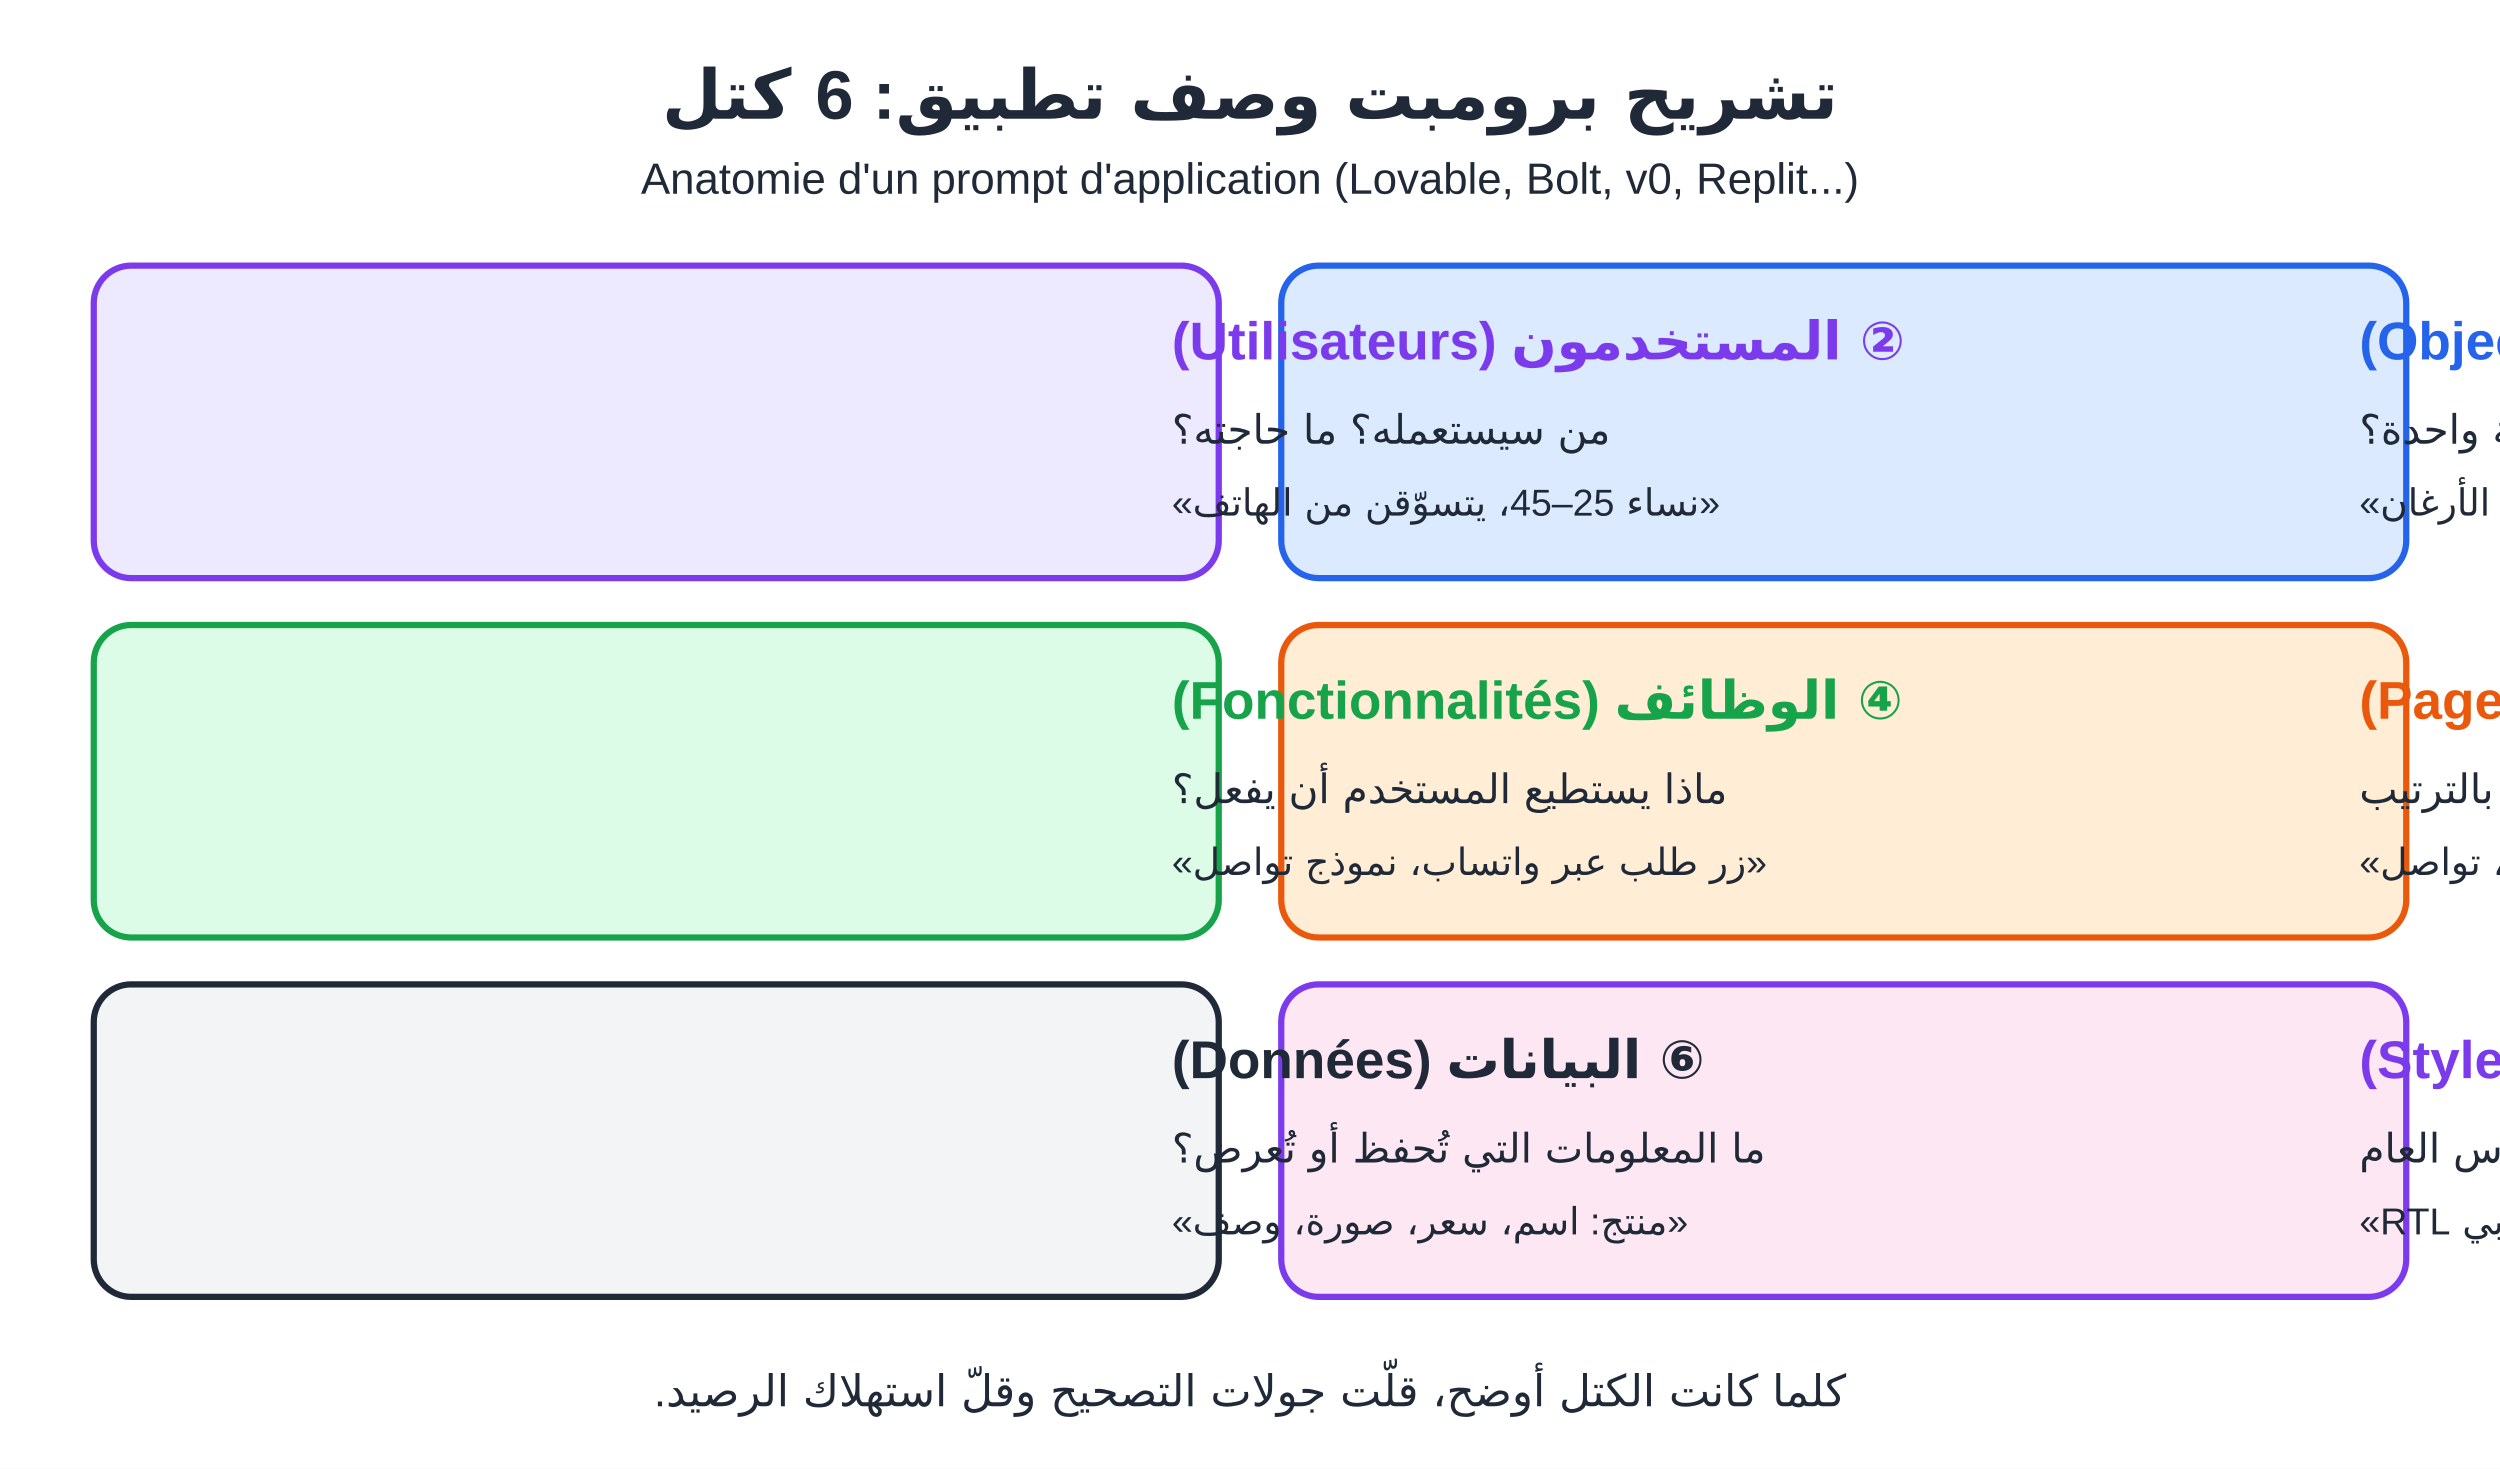
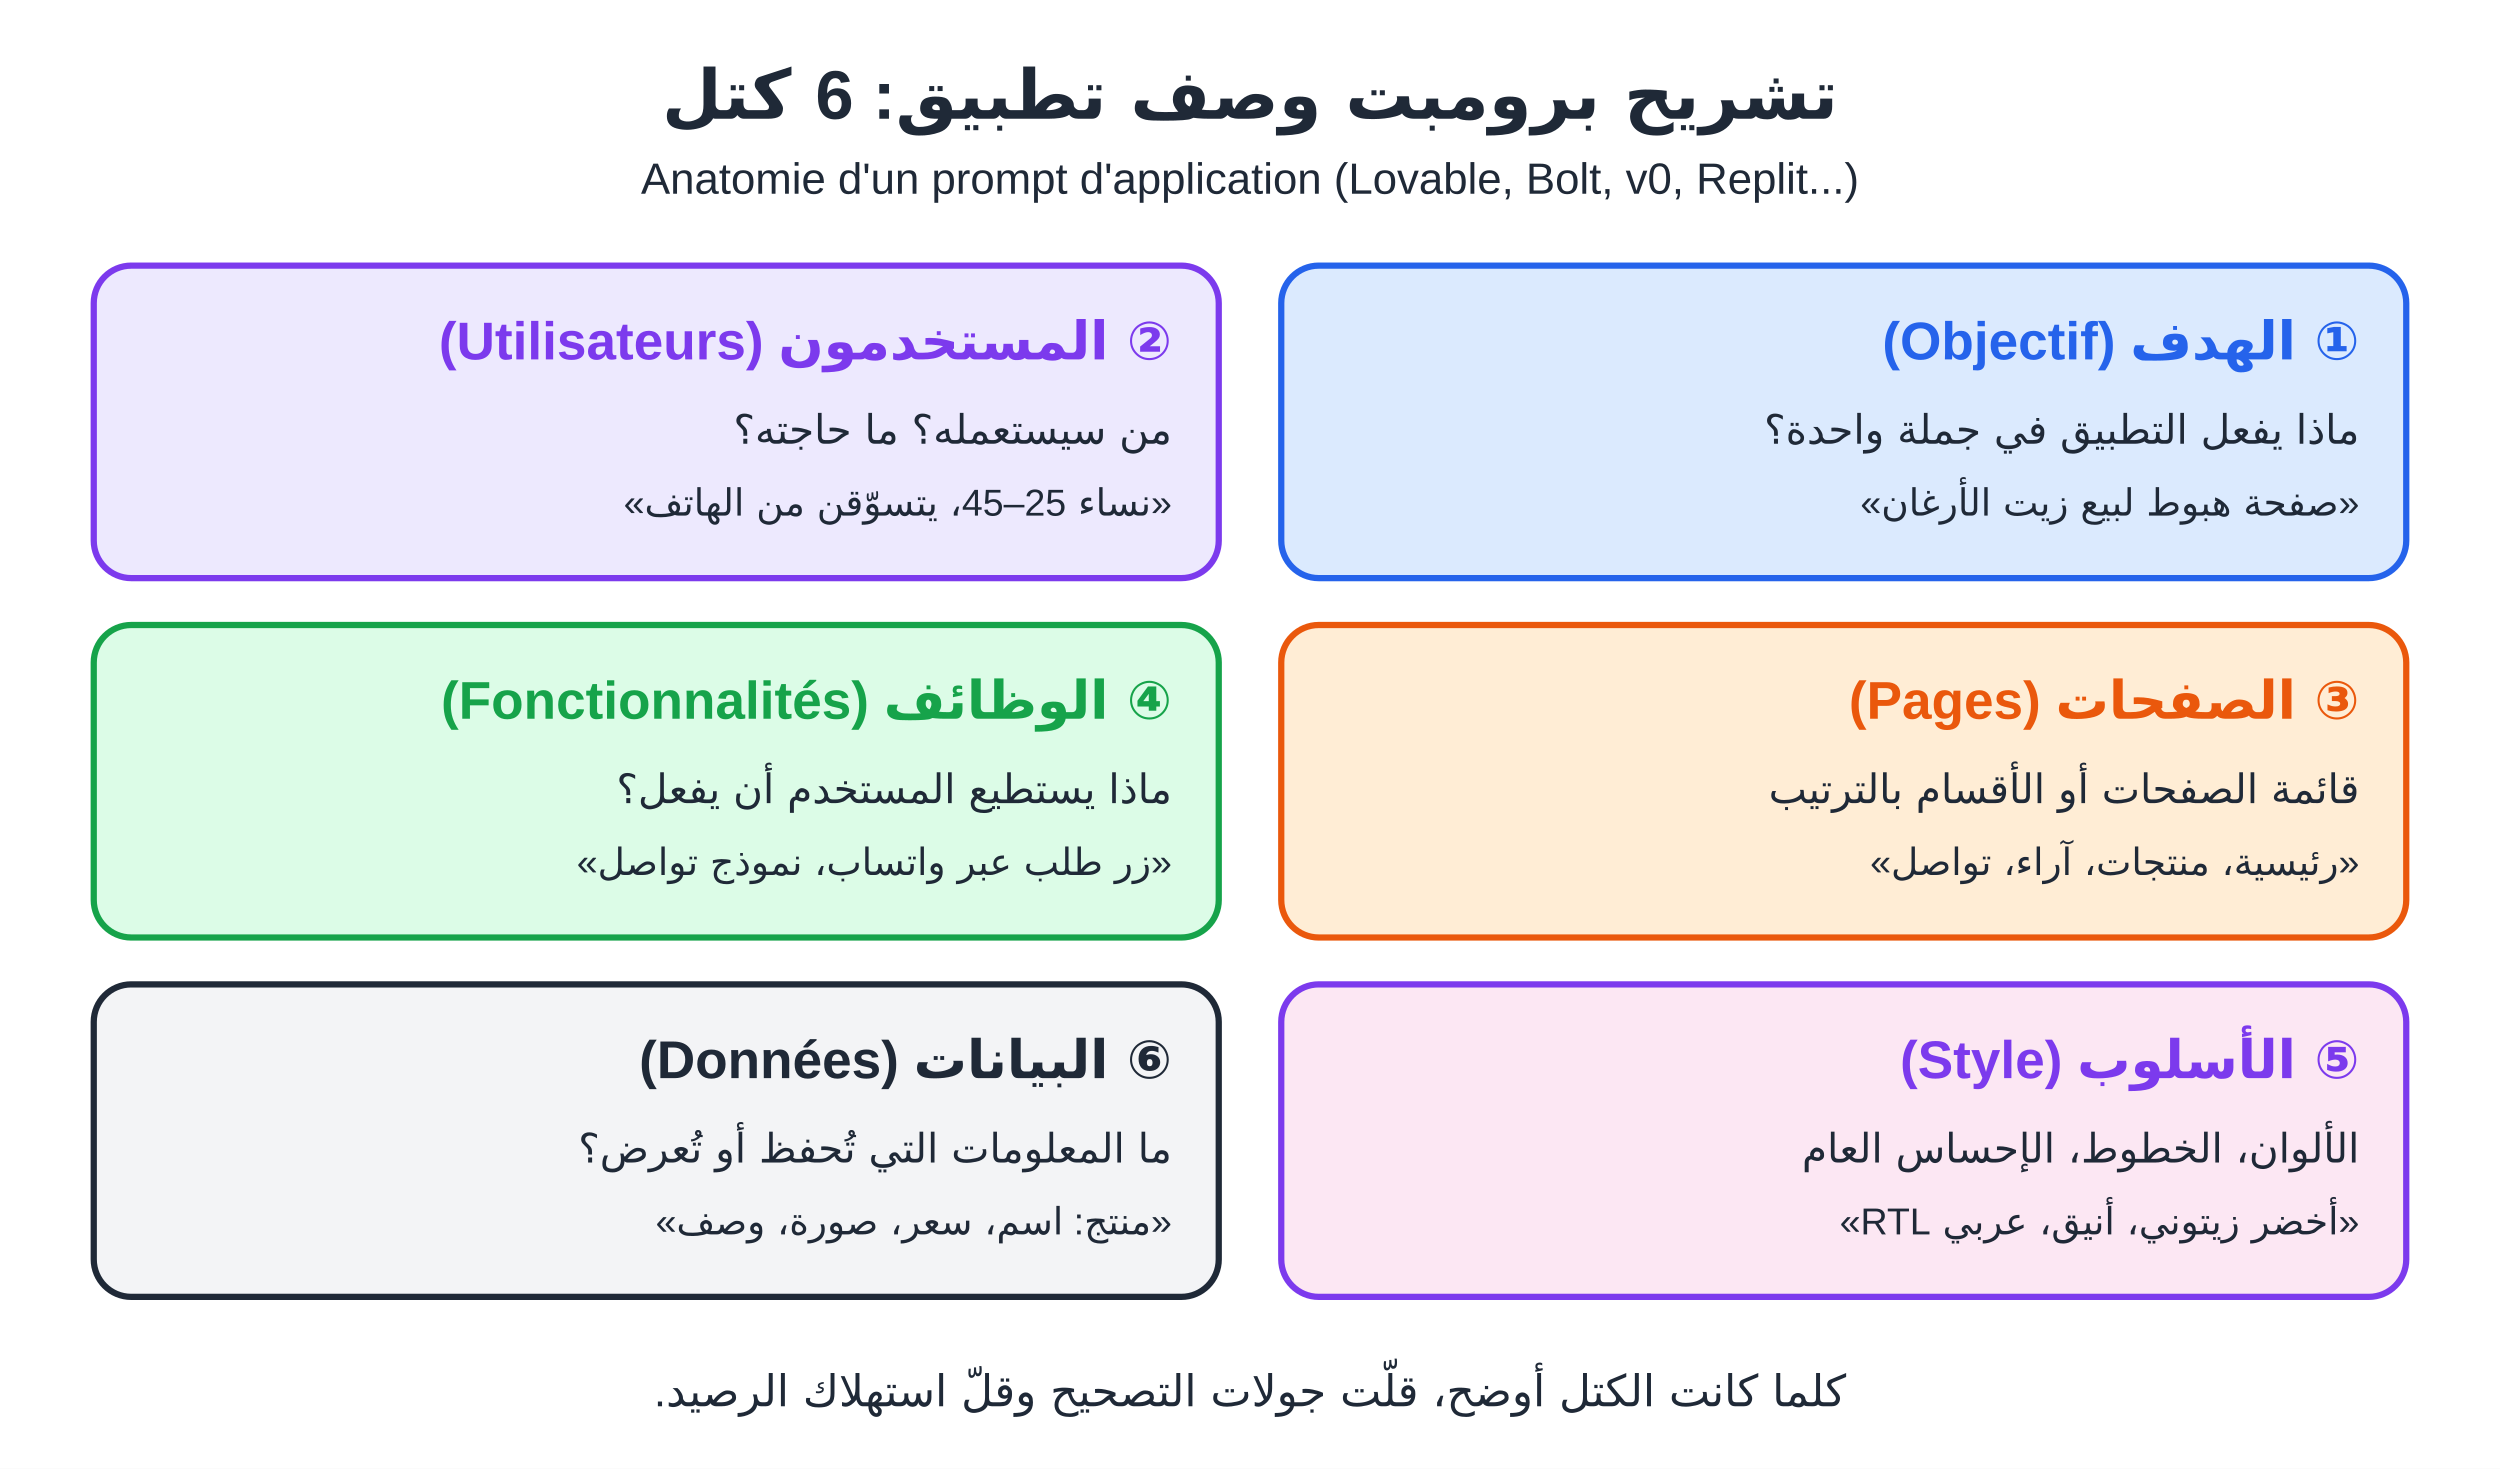
<svg xmlns="http://www.w3.org/2000/svg" viewBox="0 0 800 470" width="800" height="470" font-family="Tahoma, Arial, sans-serif">
  <rect width="100%" height="100%" fill="#ffffff" />
  <text x="400" y="38" font-size="22" font-weight="bold" fill="#1f2937" text-anchor="middle" direction="rtl">تشريح برومبت وصف تطبيق: 6 كتل</text>
  <text x="400" y="62" font-size="14" fill="#1f2937" text-anchor="middle">Anatomie d'un prompt d'application (Lovable, Bolt, v0, Replit...)</text>
  <g direction="rtl" text-anchor="end">
    <rect x="410" y="85" width="360" height="100" rx="12" fill="#dbeafe" stroke="#2563eb" stroke-width="2" />
-     <text x="755" y="115" font-size="17" font-weight="bold" fill="#2563eb">① الهدف (Objectif)</text>
-     <text x="755" y="142" font-size="13" fill="#1f2937">ماذا يفعل التطبيق في جملة واحدة؟</text>
-     <text x="755" y="165" font-size="12" fill="#1f2937">«صفحة هبوط لبيع زيت الأرغان»</text>
+     <text x="755" y="115" font-size="17" font-weight="bold" fill="#2563eb" text-anchor="start">① الهدف (Objectif)</text>
+     <text x="755" y="142" font-size="13" fill="#1f2937" text-anchor="start">ماذا يفعل التطبيق في جملة واحدة؟</text>
+     <text x="755" y="165" font-size="12" fill="#1f2937" text-anchor="start">«صفحة هبوط لبيع زيت الأرغان»</text>
    <rect x="30" y="85" width="360" height="100" rx="12" fill="#ede9fe" stroke="#7c3aed" stroke-width="2" />
-     <text x="375" y="115" font-size="17" font-weight="bold" fill="#7c3aed">② المستخدمون (Utilisateurs)</text>
-     <text x="375" y="142" font-size="13" fill="#1f2937">من سيستعمله؟ ما حاجته؟</text>
-     <text x="375" y="165" font-size="12" fill="#1f2937">«نساء 25–45، يتسوّقن من الهاتف»</text>
+     <text x="375" y="115" font-size="17" font-weight="bold" fill="#7c3aed" text-anchor="start">② المستخدمون (Utilisateurs)</text>
+     <text x="375" y="142" font-size="13" fill="#1f2937" text-anchor="start">من سيستعمله؟ ما حاجته؟</text>
+     <text x="375" y="165" font-size="12" fill="#1f2937" text-anchor="start">«نساء 25–45، يتسوّقن من الهاتف»</text>
    <rect x="410" y="200" width="360" height="100" rx="12" fill="#ffedd5" stroke="#ea580c" stroke-width="2" />
-     <text x="755" y="230" font-size="17" font-weight="bold" fill="#ea580c">③ الصفحات (Pages)</text>
-     <text x="755" y="257" font-size="13" fill="#1f2937">قائمة الصفحات أو الأقسام بالترتيب</text>
-     <text x="755" y="280" font-size="12" fill="#1f2937">«رئيسية، منتجات، آراء، تواصل»</text>
+     <text x="755" y="230" font-size="17" font-weight="bold" fill="#ea580c" text-anchor="start">③ الصفحات (Pages)</text>
+     <text x="755" y="257" font-size="13" fill="#1f2937" text-anchor="start">قائمة الصفحات أو الأقسام بالترتيب</text>
+     <text x="755" y="280" font-size="12" fill="#1f2937" text-anchor="start">«رئيسية، منتجات، آراء، تواصل»</text>
    <rect x="30" y="200" width="360" height="100" rx="12" fill="#dcfce7" stroke="#16a34a" stroke-width="2" />
-     <text x="375" y="230" font-size="17" font-weight="bold" fill="#16a34a">④ الوظائف (Fonctionnalités)</text>
-     <text x="375" y="257" font-size="13" fill="#1f2937">ماذا يستطيع المستخدم أن يفعل؟</text>
-     <text x="375" y="280" font-size="12" fill="#1f2937">«زر طلب عبر واتساب، نموذج تواصل»</text>
+     <text x="375" y="230" font-size="17" font-weight="bold" fill="#16a34a" text-anchor="start">④ الوظائف (Fonctionnalités)</text>
+     <text x="375" y="257" font-size="13" fill="#1f2937" text-anchor="start">ماذا يستطيع المستخدم أن يفعل؟</text>
+     <text x="375" y="280" font-size="12" fill="#1f2937" text-anchor="start">«زر طلب عبر واتساب، نموذج تواصل»</text>
    <rect x="410" y="315" width="360" height="100" rx="12" fill="#fce7f3" stroke="#7c3aed" stroke-width="2" />
-     <text x="755" y="345" font-size="17" font-weight="bold" fill="#7c3aed">⑤ الأسلوب (Style)</text>
-     <text x="755" y="372" font-size="13" fill="#1f2937">الألوان، الخطوط، الإحساس العام</text>
-     <text x="755" y="395" font-size="12" fill="#1f2937">«أخضر زيتوني، أنيق، عربي RTL»</text>
+     <text x="755" y="345" font-size="17" font-weight="bold" fill="#7c3aed" text-anchor="start">⑤ الأسلوب (Style)</text>
+     <text x="755" y="372" font-size="13" fill="#1f2937" text-anchor="start">الألوان، الخطوط، الإحساس العام</text>
+     <text x="755" y="395" font-size="12" fill="#1f2937" text-anchor="start">«أخضر زيتوني، أنيق، عربي RTL»</text>
    <rect x="30" y="315" width="360" height="100" rx="12" fill="#f3f4f6" stroke="#1f2937" stroke-width="2" />
-     <text x="375" y="345" font-size="17" font-weight="bold" fill="#1f2937">⑥ البيانات (Données)</text>
-     <text x="375" y="372" font-size="13" fill="#1f2937">ما المعلومات التي تُحفظ أو تُعرض؟</text>
-     <text x="375" y="395" font-size="12" fill="#1f2937">«منتج: اسم، سعر، صورة، وصف»</text>
+     <text x="375" y="345" font-size="17" font-weight="bold" fill="#1f2937" text-anchor="start">⑥ البيانات (Données)</text>
+     <text x="375" y="372" font-size="13" fill="#1f2937" text-anchor="start">ما المعلومات التي تُحفظ أو تُعرض؟</text>
+     <text x="375" y="395" font-size="12" fill="#1f2937" text-anchor="start">«منتج: اسم، سعر، صورة، وصف»</text>
  </g>
  <text x="400" y="450" font-size="14" fill="#1f2937" text-anchor="middle" direction="rtl">كلما كانت الكتل أوضح، قلّت جولات التصحيح وقلّ استهلاك الرصيد.</text>
</svg>
